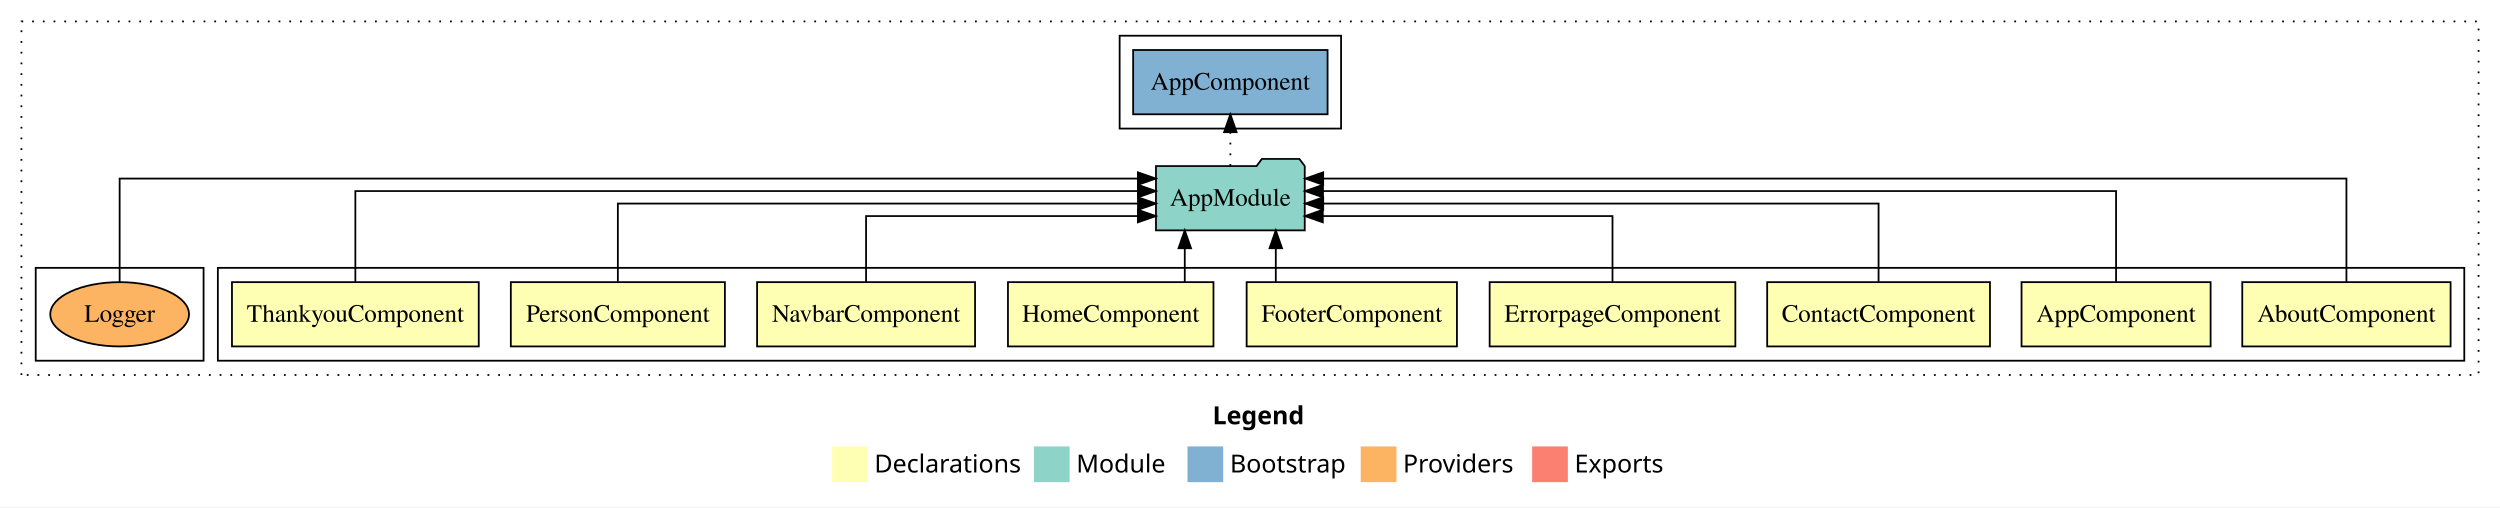
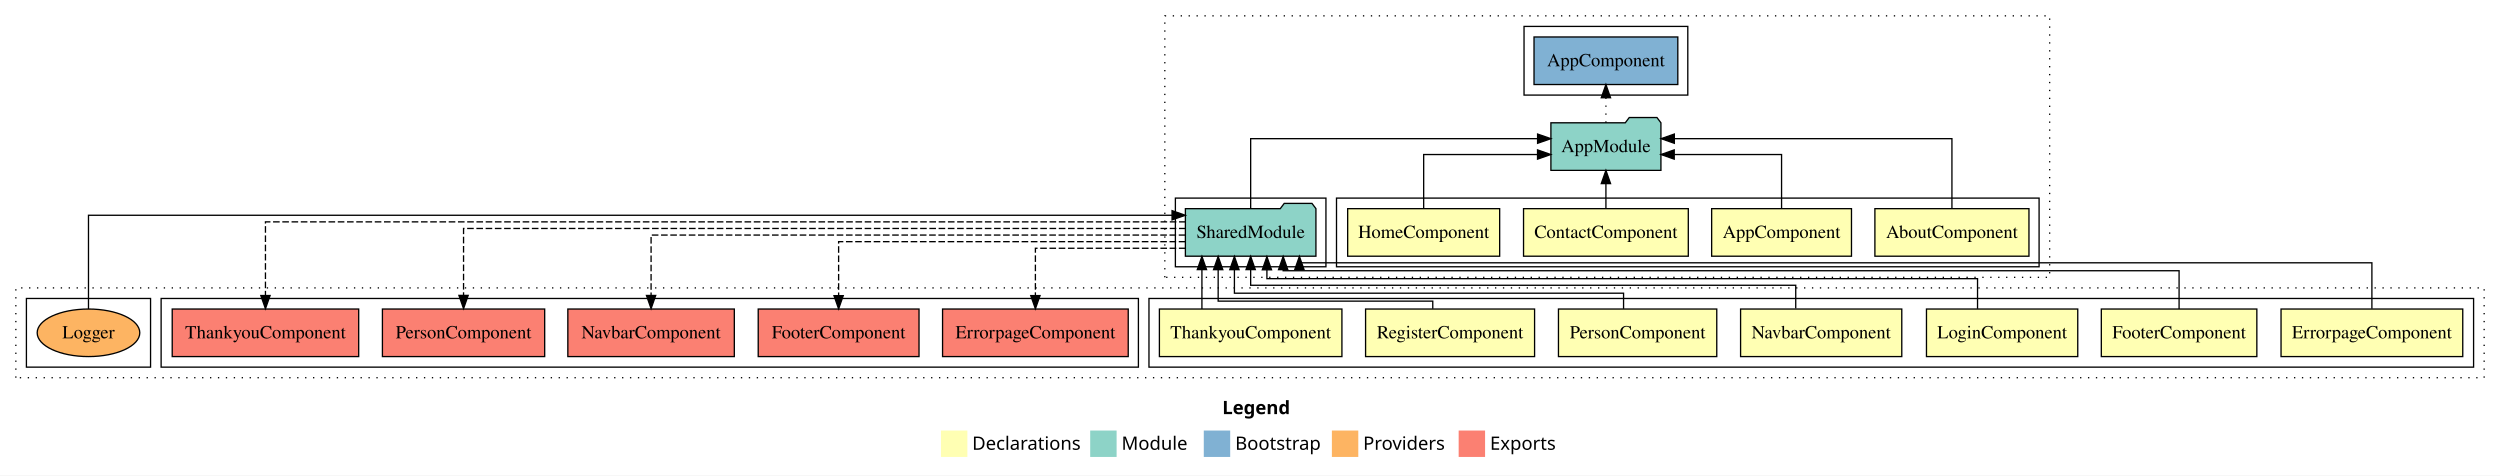
- <svg xmlns="http://www.w3.org/2000/svg" width="1400pt" height="284pt" viewBox="0.00 0.00 1400.00 284.00">
-   <g id="graph0" class="graph" transform="scale(1 1) rotate(0) translate(4 280)">
-     <polygon fill="#ffffff" stroke="transparent" points="-4,4 -4,-280 1396,-280 1396,4 -4,4" />
-     <text text-anchor="start" x="675.009" y="-42.4" font-family="sans-serif" font-weight="bold" font-size="14.00" fill="#000000">Legend</text>
-     <polygon fill="#ffffb3" stroke="transparent" points="462,-10 462,-30 482,-30 482,-10 462,-10" />
-     <text text-anchor="start" x="485.629" y="-15.4" font-family="sans-serif" font-size="14.00" fill="#000000">  Declarations</text>
-     <polygon fill="#8dd3c7" stroke="transparent" points="575,-10 575,-30 595,-30 595,-10 575,-10" />
-     <text text-anchor="start" x="598.725" y="-15.4" font-family="sans-serif" font-size="14.00" fill="#000000">  Module</text>
-     <polygon fill="#80b1d3" stroke="transparent" points="661,-10 661,-30 681,-30 681,-10 661,-10" />
-     <text text-anchor="start" x="684.781" y="-15.4" font-family="sans-serif" font-size="14.00" fill="#000000">  Bootstrap</text>
-     <polygon fill="#fdb462" stroke="transparent" points="758,-10 758,-30 778,-30 778,-10 758,-10" />
-     <text text-anchor="start" x="781.673" y="-15.4" font-family="sans-serif" font-size="14.00" fill="#000000">  Providers</text>
-     <polygon fill="#fb8072" stroke="transparent" points="854,-10 854,-30 874,-30 874,-10 854,-10" />
-     <text text-anchor="start" x="877.726" y="-15.4" font-family="sans-serif" font-size="14.00" fill="#000000">  Exports</text>
+ <svg xmlns="http://www.w3.org/2000/svg" width="1893pt" height="360pt" viewBox="0.00 0.00 1893.00 360.00">
+   <g id="graph0" class="graph" transform="scale(1 1) rotate(0) translate(4 356)">
+     <polygon fill="#ffffff" stroke="transparent" points="-4,4 -4,-356 1889,-356 1889,4 -4,4" />
+     <text text-anchor="start" x="921.509" y="-42.4" font-family="sans-serif" font-weight="bold" font-size="14.00" fill="#000000">Legend</text>
+     <polygon fill="#ffffb3" stroke="transparent" points="708.5,-10 708.5,-30 728.5,-30 728.5,-10 708.5,-10" />
+     <text text-anchor="start" x="732.129" y="-15.4" font-family="sans-serif" font-size="14.00" fill="#000000">  Declarations</text>
+     <polygon fill="#8dd3c7" stroke="transparent" points="821.5,-10 821.5,-30 841.5,-30 841.5,-10 821.5,-10" />
+     <text text-anchor="start" x="845.225" y="-15.4" font-family="sans-serif" font-size="14.00" fill="#000000">  Module</text>
+     <polygon fill="#80b1d3" stroke="transparent" points="907.5,-10 907.5,-30 927.5,-30 927.5,-10 907.5,-10" />
+     <text text-anchor="start" x="931.281" y="-15.4" font-family="sans-serif" font-size="14.00" fill="#000000">  Bootstrap</text>
+     <polygon fill="#fdb462" stroke="transparent" points="1004.5,-10 1004.5,-30 1024.5,-30 1024.5,-10 1004.5,-10" />
+     <text text-anchor="start" x="1028.173" y="-15.4" font-family="sans-serif" font-size="14.00" fill="#000000">  Providers</text>
+     <polygon fill="#fb8072" stroke="transparent" points="1100.5,-10 1100.5,-30 1120.5,-30 1120.5,-10 1100.5,-10" />
+     <text text-anchor="start" x="1124.226" y="-15.4" font-family="sans-serif" font-size="14.00" fill="#000000">  Exports</text>
    <g id="clust1" class="cluster">
-       <polygon fill="none" stroke="#000000" stroke-dasharray="1,5" points="8,-70 8,-268 1384,-268 1384,-70 8,-70" />
+       <polygon fill="none" stroke="#000000" stroke-dasharray="1,5" points="878,-146 878,-344 1548,-344 1548,-146 878,-146" />
    </g>
    <g id="clust2" class="cluster">
-       <polygon fill="none" stroke="#000000" points="118,-78 118,-130 1376,-130 1376,-78 118,-78" />
+       <polygon fill="none" stroke="#000000" points="1008,-154 1008,-206 1540,-206 1540,-154 1008,-154" />
    </g>
-     <g id="clust14" class="cluster">
-       <polygon fill="none" stroke="#000000" points="623,-208 623,-260 747,-260 747,-208 623,-208" />
+     <g id="clust7" class="cluster">
+       <polygon fill="none" stroke="#000000" points="886,-154 886,-206 1000,-206 1000,-154 886,-154" />
    </g>
-     <g id="clust15" class="cluster">
+     <g id="clust9" class="cluster">
+       <polygon fill="none" stroke="#000000" points="1150,-284 1150,-336 1274,-336 1274,-284 1150,-284" />
+     </g>
+     <g id="clust11" class="cluster">
+       <polygon fill="none" stroke="#000000" stroke-dasharray="1,5" points="8,-70 8,-138 1877,-138 1877,-70 8,-70" />
+     </g>
+     <g id="clust12" class="cluster">
+       <polygon fill="none" stroke="#000000" points="866,-78 866,-130 1869,-130 1869,-78 866,-78" />
+     </g>
+     <g id="clust21" class="cluster">
+       <polygon fill="none" stroke="#000000" points="118,-78 118,-130 858,-130 858,-78 118,-78" />
+     </g>
+     <g id="clust23" class="cluster">
      <polygon fill="none" stroke="#000000" points="16,-78 16,-130 110,-130 110,-78 16,-78" />
    </g>
    <g id="node1" class="node">
-       <polygon fill="#ffffb3" stroke="#000000" points="1368.33,-122 1251.67,-122 1251.67,-86 1368.33,-86 1368.33,-122" />
-       <text text-anchor="middle" x="1310" y="-99.8" font-family="Times,serif" font-size="14.00" fill="#000000">AboutComponent</text>
+       <polygon fill="#ffffb3" stroke="#000000" points="1532.33,-198 1415.67,-198 1415.67,-162 1532.33,-162 1532.33,-198" />
+       <text text-anchor="middle" x="1474" y="-175.8" font-family="Times,serif" font-size="14.00" fill="#000000">AboutComponent</text>
+     </g>
+     <g id="node5" class="node">
+       <polygon fill="#8dd3c7" stroke="#000000" points="1253.657,-263 1250.657,-267 1229.657,-267 1226.657,-263 1170.343,-263 1170.343,-227 1253.657,-227 1253.657,-263" />
+       <text text-anchor="middle" x="1212" y="-240.8" font-family="Times,serif" font-size="14.00" fill="#000000">AppModule</text>
+     </g>
+     <g id="edge1" class="edge">
+       <path fill="none" stroke="#000000" d="M1474,-198.284C1474,-219.321 1474,-251 1474,-251 1474,-251 1263.804,-251 1263.804,-251" />
+       <polygon fill="#000000" stroke="#000000" points="1263.804,-247.5 1253.804,-251 1263.804,-254.5 1263.804,-247.5" />
+     </g>
+     <g id="node2" class="node">
+       <polygon fill="#ffffb3" stroke="#000000" points="1397.94,-198 1292.06,-198 1292.06,-162 1397.94,-162 1397.94,-198" />
+       <text text-anchor="middle" x="1345" y="-175.8" font-family="Times,serif" font-size="14.00" fill="#000000">AppComponent</text>
+     </g>
+     <g id="edge2" class="edge">
+       <path fill="none" stroke="#000000" d="M1345,-198.023C1345,-215.373 1345,-239 1345,-239 1345,-239 1263.717,-239 1263.717,-239" />
+       <polygon fill="#000000" stroke="#000000" points="1263.717,-235.5 1253.717,-239 1263.717,-242.5 1263.717,-235.5" />
+     </g>
+     <g id="node3" class="node">
+       <polygon fill="#ffffb3" stroke="#000000" points="1274.38,-198 1149.62,-198 1149.62,-162 1274.38,-162 1274.38,-198" />
+       <text text-anchor="middle" x="1212" y="-175.8" font-family="Times,serif" font-size="14.00" fill="#000000">ContactComponent</text>
+     </g>
+     <g id="edge3" class="edge">
+       <path fill="none" stroke="#000000" d="M1212,-198.106C1212,-198.106 1212,-216.991 1212,-216.991" />
+       <polygon fill="#000000" stroke="#000000" points="1208.5,-216.991 1212,-226.991 1215.5,-216.991 1208.5,-216.991" />
+     </g>
+     <g id="node4" class="node">
+       <polygon fill="#ffffb3" stroke="#000000" points="1131.545,-198 1016.455,-198 1016.455,-162 1131.545,-162 1131.545,-198" />
+       <text text-anchor="middle" x="1074" y="-175.8" font-family="Times,serif" font-size="14.00" fill="#000000">HomeComponent</text>
+     </g>
+     <g id="edge4" class="edge">
+       <path fill="none" stroke="#000000" d="M1074,-198.023C1074,-215.373 1074,-239 1074,-239 1074,-239 1160.221,-239 1160.221,-239" />
+       <polygon fill="#000000" stroke="#000000" points="1160.221,-242.5 1170.221,-239 1160.221,-235.5 1160.221,-242.5" />
+     </g>
+     <g id="node7" class="node">
+       <polygon fill="#80b1d3" stroke="#000000" points="1266.439,-328 1157.561,-328 1157.561,-292 1266.439,-292 1266.439,-328" />
+       <text text-anchor="middle" x="1212" y="-305.8" font-family="Times,serif" font-size="14.00" fill="#000000">AppComponent </text>
+     </g>
+     <g id="edge6" class="edge">
+       <path fill="none" stroke="#000000" stroke-dasharray="1,5" d="M1212,-263.106C1212,-263.106 1212,-281.991 1212,-281.991" />
+       <polygon fill="#000000" stroke="#000000" points="1208.5,-281.991 1212,-291.991 1215.5,-281.991 1208.5,-281.991" />
+     </g>
+     <g id="node6" class="node">
+       <polygon fill="#8dd3c7" stroke="#000000" points="992.423,-198 989.423,-202 968.423,-202 965.423,-198 893.577,-198 893.577,-162 992.423,-162 992.423,-198" />
+       <text text-anchor="middle" x="943" y="-175.8" font-family="Times,serif" font-size="14.00" fill="#000000">SharedModule</text>
+     </g>
+     <g id="edge5" class="edge">
+       <path fill="none" stroke="#000000" d="M943,-198.284C943,-219.321 943,-251 943,-251 943,-251 1160.264,-251 1160.264,-251" />
+       <polygon fill="#000000" stroke="#000000" points="1160.264,-254.5 1170.264,-251 1160.264,-247.5 1160.264,-254.5" />
+     </g>
+     <g id="node15" class="node">
+       <polygon fill="#fb8072" stroke="#000000" points="850.296,-122 709.704,-122 709.704,-86 850.296,-86 850.296,-122" />
+       <text text-anchor="middle" x="780" y="-99.8" font-family="Times,serif" font-size="14.00" fill="#000000">ErrorpageComponent </text>
+     </g>
+     <g id="edge14" class="edge">
+       <path fill="none" stroke="#000000" stroke-dasharray="5,2" d="M893.652,-168C845.677,-168 780,-168 780,-168 780,-168 780,-132.169 780,-132.169" />
+       <polygon fill="#000000" stroke="#000000" points="783.5,-132.169 780,-122.169 776.5,-132.169 783.5,-132.169" />
+     </g>
+     <g id="node16" class="node">
+       <polygon fill="#fb8072" stroke="#000000" points="691.881,-122 570.119,-122 570.119,-86 691.881,-86 691.881,-122" />
+       <text text-anchor="middle" x="631" y="-99.8" font-family="Times,serif" font-size="14.00" fill="#000000">FooterComponent </text>
+     </g>
+     <g id="edge15" class="edge">
+       <path fill="none" stroke="#000000" stroke-dasharray="5,2" d="M893.563,-173C805.587,-173 631,-173 631,-173 631,-173 631,-132.129 631,-132.129" />
+       <polygon fill="#000000" stroke="#000000" points="634.5,-132.129 631,-122.129 627.5,-132.129 634.5,-132.129" />
+     </g>
+     <g id="node17" class="node">
+       <polygon fill="#fb8072" stroke="#000000" points="552.029,-122 425.971,-122 425.971,-86 552.029,-86 552.029,-122" />
+       <text text-anchor="middle" x="489" y="-99.8" font-family="Times,serif" font-size="14.00" fill="#000000">NavbarComponent </text>
+     </g>
+     <g id="edge16" class="edge">
+       <path fill="none" stroke="#000000" stroke-dasharray="5,2" d="M893.55,-178C775.883,-178 489,-178 489,-178 489,-178 489,-132.292 489,-132.292" />
+       <polygon fill="#000000" stroke="#000000" points="492.5,-132.292 489,-122.292 485.5,-132.292 492.5,-132.292" />
+     </g>
+     <g id="node18" class="node">
+       <polygon fill="#fb8072" stroke="#000000" points="408.435,-122 285.565,-122 285.565,-86 408.435,-86 408.435,-122" />
+       <text text-anchor="middle" x="347" y="-99.8" font-family="Times,serif" font-size="14.00" fill="#000000">PersonComponent </text>
+     </g>
+     <g id="edge17" class="edge">
+       <path fill="none" stroke="#000000" stroke-dasharray="5,2" d="M893.72,-183C750.926,-183 347,-183 347,-183 347,-183 347,-132.323 347,-132.323" />
+       <polygon fill="#000000" stroke="#000000" points="350.5,-132.323 347,-122.323 343.5,-132.323 350.5,-132.323" />
+     </g>
+     <g id="node19" class="node">
+       <polygon fill="#fb8072" stroke="#000000" points="267.6,-122 126.4,-122 126.4,-86 267.6,-86 267.6,-122" />
+       <text text-anchor="middle" x="197" y="-99.8" font-family="Times,serif" font-size="14.00" fill="#000000">ThankyouComponent </text>
+     </g>
+     <g id="edge18" class="edge">
+       <path fill="none" stroke="#000000" stroke-dasharray="5,2" d="M893.764,-188C727.473,-188 197,-188 197,-188 197,-188 197,-132.227 197,-132.227" />
+       <polygon fill="#000000" stroke="#000000" points="200.5,-132.227 197,-122.227 193.5,-132.227 200.5,-132.227" />
+     </g>
+     <g id="node8" class="node">
+       <polygon fill="#ffffb3" stroke="#000000" points="1860.796,-122 1723.204,-122 1723.204,-86 1860.796,-86 1860.796,-122" />
+       <text text-anchor="middle" x="1792" y="-99.8" font-family="Times,serif" font-size="14.00" fill="#000000">ErrorpageComponent</text>
+     </g>
+     <g id="edge7" class="edge">
+       <path fill="none" stroke="#000000" d="M1792,-122.24C1792,-137.571 1792,-157 1792,-157 1792,-157 979.908,-157 979.908,-157 979.908,-157 979.908,-157.488 979.908,-157.488" />
+       <polygon fill="#000000" stroke="#000000" points="976.409,-151.878 979.908,-161.878 983.409,-151.878 976.409,-151.878" />
+     </g>
+     <g id="node9" class="node">
+       <polygon fill="#ffffb3" stroke="#000000" points="1704.881,-122 1587.119,-122 1587.119,-86 1704.881,-86 1704.881,-122" />
+       <text text-anchor="middle" x="1646" y="-99.8" font-family="Times,serif" font-size="14.00" fill="#000000">FooterComponent</text>
+     </g>
+     <g id="edge8" class="edge">
+       <path fill="none" stroke="#000000" d="M1646,-122.037C1646,-135.291 1646,-151 1646,-151 1646,-151 967.606,-151 967.606,-151 967.606,-151 967.606,-152.08 967.606,-152.08" />
+       <polygon fill="#000000" stroke="#000000" points="964.106,-151.798 967.606,-161.798 971.106,-151.799 964.106,-151.798" />
    </g>
    <g id="node10" class="node">
-       <polygon fill="#8dd3c7" stroke="#000000" points="726.657,-187 723.657,-191 702.657,-191 699.657,-187 643.343,-187 643.343,-151 726.657,-151 726.657,-187" />
-       <text text-anchor="middle" x="685" y="-164.8" font-family="Times,serif" font-size="14.00" fill="#000000">AppModule</text>
-     </g>
-     <g id="edge1" class="edge">
-       <path fill="none" stroke="#000000" d="M1310,-122.011C1310,-144.485 1310,-180 1310,-180 1310,-180 736.979,-180 736.979,-180" />
-       <polygon fill="#000000" stroke="#000000" points="736.979,-176.5 726.979,-180 736.979,-183.5 736.979,-176.5" />
-     </g>
-     <g id="node2" class="node">
-       <polygon fill="#ffffb3" stroke="#000000" points="1233.94,-122 1128.06,-122 1128.06,-86 1233.94,-86 1233.94,-122" />
-       <text text-anchor="middle" x="1181" y="-99.8" font-family="Times,serif" font-size="14.00" fill="#000000">AppComponent</text>
-     </g>
-     <g id="edge2" class="edge">
-       <path fill="none" stroke="#000000" d="M1181,-122.129C1181,-142.572 1181,-173 1181,-173 1181,-173 736.861,-173 736.861,-173" />
-       <polygon fill="#000000" stroke="#000000" points="736.861,-169.5 726.861,-173 736.861,-176.5 736.861,-169.5" />
-     </g>
-     <g id="node3" class="node">
-       <polygon fill="#ffffb3" stroke="#000000" points="1110.38,-122 985.62,-122 985.62,-86 1110.38,-86 1110.38,-122" />
-       <text text-anchor="middle" x="1048" y="-99.8" font-family="Times,serif" font-size="14.00" fill="#000000">ContactComponent</text>
-     </g>
-     <g id="edge3" class="edge">
-       <path fill="none" stroke="#000000" d="M1048,-122.267C1048,-140.555 1048,-166 1048,-166 1048,-166 736.995,-166 736.995,-166" />
-       <polygon fill="#000000" stroke="#000000" points="736.995,-162.5 726.995,-166 736.995,-169.5 736.995,-162.5" />
-     </g>
-     <g id="node4" class="node">
-       <polygon fill="#ffffb3" stroke="#000000" points="967.796,-122 830.204,-122 830.204,-86 967.796,-86 967.796,-122" />
-       <text text-anchor="middle" x="899" y="-99.8" font-family="Times,serif" font-size="14.00" fill="#000000">ErrorpageComponent</text>
-     </g>
-     <g id="edge4" class="edge">
-       <path fill="none" stroke="#000000" d="M899,-122.009C899,-138.049 899,-159 899,-159 899,-159 736.769,-159 736.769,-159" />
-       <polygon fill="#000000" stroke="#000000" points="736.769,-155.5 726.769,-159 736.769,-162.5 736.769,-155.5" />
-     </g>
-     <g id="node5" class="node">
-       <polygon fill="#ffffb3" stroke="#000000" points="811.881,-122 694.119,-122 694.119,-86 811.881,-86 811.881,-122" />
-       <text text-anchor="middle" x="753" y="-99.8" font-family="Times,serif" font-size="14.00" fill="#000000">FooterComponent</text>
-     </g>
-     <g id="edge5" class="edge">
-       <path fill="none" stroke="#000000" d="M710.444,-122.106C710.444,-122.106 710.444,-140.991 710.444,-140.991" />
-       <polygon fill="#000000" stroke="#000000" points="706.944,-140.991 710.444,-150.991 713.944,-140.991 706.944,-140.991" />
-     </g>
-     <g id="node6" class="node">
-       <polygon fill="#ffffb3" stroke="#000000" points="675.545,-122 560.455,-122 560.455,-86 675.545,-86 675.545,-122" />
-       <text text-anchor="middle" x="618" y="-99.8" font-family="Times,serif" font-size="14.00" fill="#000000">HomeComponent</text>
-     </g>
-     <g id="edge6" class="edge">
-       <path fill="none" stroke="#000000" d="M659.472,-122.106C659.472,-122.106 659.472,-140.991 659.472,-140.991" />
-       <polygon fill="#000000" stroke="#000000" points="655.972,-140.991 659.472,-150.991 662.972,-140.991 655.972,-140.991" />
-     </g>
-     <g id="node7" class="node">
-       <polygon fill="#ffffb3" stroke="#000000" points="542.03,-122 419.97,-122 419.97,-86 542.03,-86 542.03,-122" />
-       <text text-anchor="middle" x="481" y="-99.8" font-family="Times,serif" font-size="14.00" fill="#000000">NavbarComponent</text>
-     </g>
-     <g id="edge7" class="edge">
-       <path fill="none" stroke="#000000" d="M481,-122.009C481,-138.049 481,-159 481,-159 481,-159 633.225,-159 633.225,-159" />
-       <polygon fill="#000000" stroke="#000000" points="633.225,-162.5 643.225,-159 633.225,-155.5 633.225,-162.5" />
-     </g>
-     <g id="node8" class="node">
-       <polygon fill="#ffffb3" stroke="#000000" points="401.936,-122 282.064,-122 282.064,-86 401.936,-86 401.936,-122" />
-       <text text-anchor="middle" x="342" y="-99.8" font-family="Times,serif" font-size="14.00" fill="#000000">PersonComponent</text>
-     </g>
-     <g id="edge8" class="edge">
-       <path fill="none" stroke="#000000" d="M342,-122.267C342,-140.555 342,-166 342,-166 342,-166 633.284,-166 633.284,-166" />
-       <polygon fill="#000000" stroke="#000000" points="633.284,-169.5 643.284,-166 633.284,-162.5 633.284,-169.5" />
-     </g>
-     <g id="node9" class="node">
-       <polygon fill="#ffffb3" stroke="#000000" points="264.1,-122 125.9,-122 125.9,-86 264.1,-86 264.1,-122" />
-       <text text-anchor="middle" x="195" y="-99.8" font-family="Times,serif" font-size="14.00" fill="#000000">ThankyouComponent</text>
+       <polygon fill="#ffffb3" stroke="#000000" points="1569.276,-122 1454.724,-122 1454.724,-86 1569.276,-86 1569.276,-122" />
+       <text text-anchor="middle" x="1512" y="-99.8" font-family="Times,serif" font-size="14.00" fill="#000000">LoginComponent</text>
    </g>
    <g id="edge9" class="edge">
-       <path fill="none" stroke="#000000" d="M195,-122.129C195,-142.572 195,-173 195,-173 195,-173 633.223,-173 633.223,-173" />
-       <polygon fill="#000000" stroke="#000000" points="633.223,-176.5 643.223,-173 633.223,-169.5 633.223,-176.5" />
+       <path fill="none" stroke="#000000" d="M1493.389,-122.103C1493.389,-133.086 1493.389,-145 1493.389,-145 1493.389,-145 955.303,-145 955.303,-145 955.303,-145 955.303,-151.68 955.303,-151.68" />
+       <polygon fill="#000000" stroke="#000000" points="951.803,-151.68 955.303,-161.68 958.803,-151.68 951.803,-151.68" />
    </g>
    <g id="node11" class="node">
-       <polygon fill="#80b1d3" stroke="#000000" points="739.439,-252 630.561,-252 630.561,-216 739.439,-216 739.439,-252" />
-       <text text-anchor="middle" x="685" y="-229.8" font-family="Times,serif" font-size="14.00" fill="#000000">AppComponent </text>
+       <polygon fill="#ffffb3" stroke="#000000" points="1436.03,-122 1313.97,-122 1313.97,-86 1436.03,-86 1436.03,-122" />
+       <text text-anchor="middle" x="1375" y="-99.8" font-family="Times,serif" font-size="14.00" fill="#000000">NavbarComponent</text>
    </g>
    <g id="edge10" class="edge">
-       <path fill="none" stroke="#000000" stroke-dasharray="1,5" d="M685,-187.106C685,-187.106 685,-205.991 685,-205.991" />
-       <polygon fill="#000000" stroke="#000000" points="681.5,-205.991 685,-215.991 688.5,-205.991 681.5,-205.991" />
+       <path fill="none" stroke="#000000" d="M1355.728,-122.422C1355.728,-131.279 1355.728,-140 1355.728,-140 1355.728,-140 943,-140 943,-140 943,-140 943,-151.873 943,-151.873" />
+       <polygon fill="#000000" stroke="#000000" points="939.5,-151.873 943,-161.873 946.5,-151.873 939.5,-151.873" />
    </g>
    <g id="node12" class="node">
+       <polygon fill="#ffffb3" stroke="#000000" points="1295.936,-122 1176.064,-122 1176.064,-86 1295.936,-86 1295.936,-122" />
+       <text text-anchor="middle" x="1236" y="-99.8" font-family="Times,serif" font-size="14.00" fill="#000000">PersonComponent</text>
+     </g>
+     <g id="edge11" class="edge">
+       <path fill="none" stroke="#000000" d="M1225.361,-122.143C1225.361,-128.461 1225.361,-134 1225.361,-134 1225.361,-134 930.697,-134 930.697,-134 930.697,-134 930.697,-151.82 930.697,-151.82" />
+       <polygon fill="#000000" stroke="#000000" points="927.197,-151.82 930.697,-161.82 934.197,-151.82 927.197,-151.82" />
+     </g>
+     <g id="node13" class="node">
+       <polygon fill="#ffffb3" stroke="#000000" points="1157.985,-122 1030.015,-122 1030.015,-86 1157.985,-86 1157.985,-122" />
+       <text text-anchor="middle" x="1094" y="-99.8" font-family="Times,serif" font-size="14.00" fill="#000000">RegisterComponent</text>
+     </g>
+     <g id="edge12" class="edge">
+       <path fill="none" stroke="#000000" d="M1080.89,-122.19C1080.89,-125.538 1080.89,-128 1080.89,-128 1080.89,-128 918.394,-128 918.394,-128 918.394,-128 918.394,-151.813 918.394,-151.813" />
+       <polygon fill="#000000" stroke="#000000" points="914.894,-151.813 918.394,-161.813 921.894,-151.813 914.894,-151.813" />
+     </g>
+     <g id="node14" class="node">
+       <polygon fill="#ffffb3" stroke="#000000" points="1012.1,-122 873.9,-122 873.9,-86 1012.1,-86 1012.1,-122" />
+       <text text-anchor="middle" x="943" y="-99.8" font-family="Times,serif" font-size="14.00" fill="#000000">ThankyouComponent</text>
+     </g>
+     <g id="edge13" class="edge">
+       <path fill="none" stroke="#000000" d="M906.092,-122.011C906.092,-122.011 906.092,-151.855 906.092,-151.855" />
+       <polygon fill="#000000" stroke="#000000" points="902.592,-151.855 906.092,-161.855 909.592,-151.855 902.592,-151.855" />
+     </g>
+     <g id="node20" class="node">
      <ellipse fill="#fdb462" stroke="#000000" cx="63" cy="-104" rx="38.846" ry="18" />
      <text text-anchor="middle" x="63" y="-99.8" font-family="Times,serif" font-size="14.00" fill="#000000">Logger</text>
    </g>
-     <g id="edge11" class="edge">
-       <path fill="none" stroke="#000000" d="M63,-122.011C63,-144.485 63,-180 63,-180 63,-180 633.223,-180 633.223,-180" />
-       <polygon fill="#000000" stroke="#000000" points="633.223,-183.5 643.223,-180 633.223,-176.5 633.223,-183.5" />
+     <g id="edge19" class="edge">
+       <path fill="none" stroke="#000000" d="M63,-122.01C63,-148.017 63,-193 63,-193 63,-193 883.484,-193 883.484,-193" />
+       <polygon fill="#000000" stroke="#000000" points="883.484,-196.5 893.484,-193 883.484,-189.5 883.484,-196.5" />
    </g>
  </g>
</svg>
